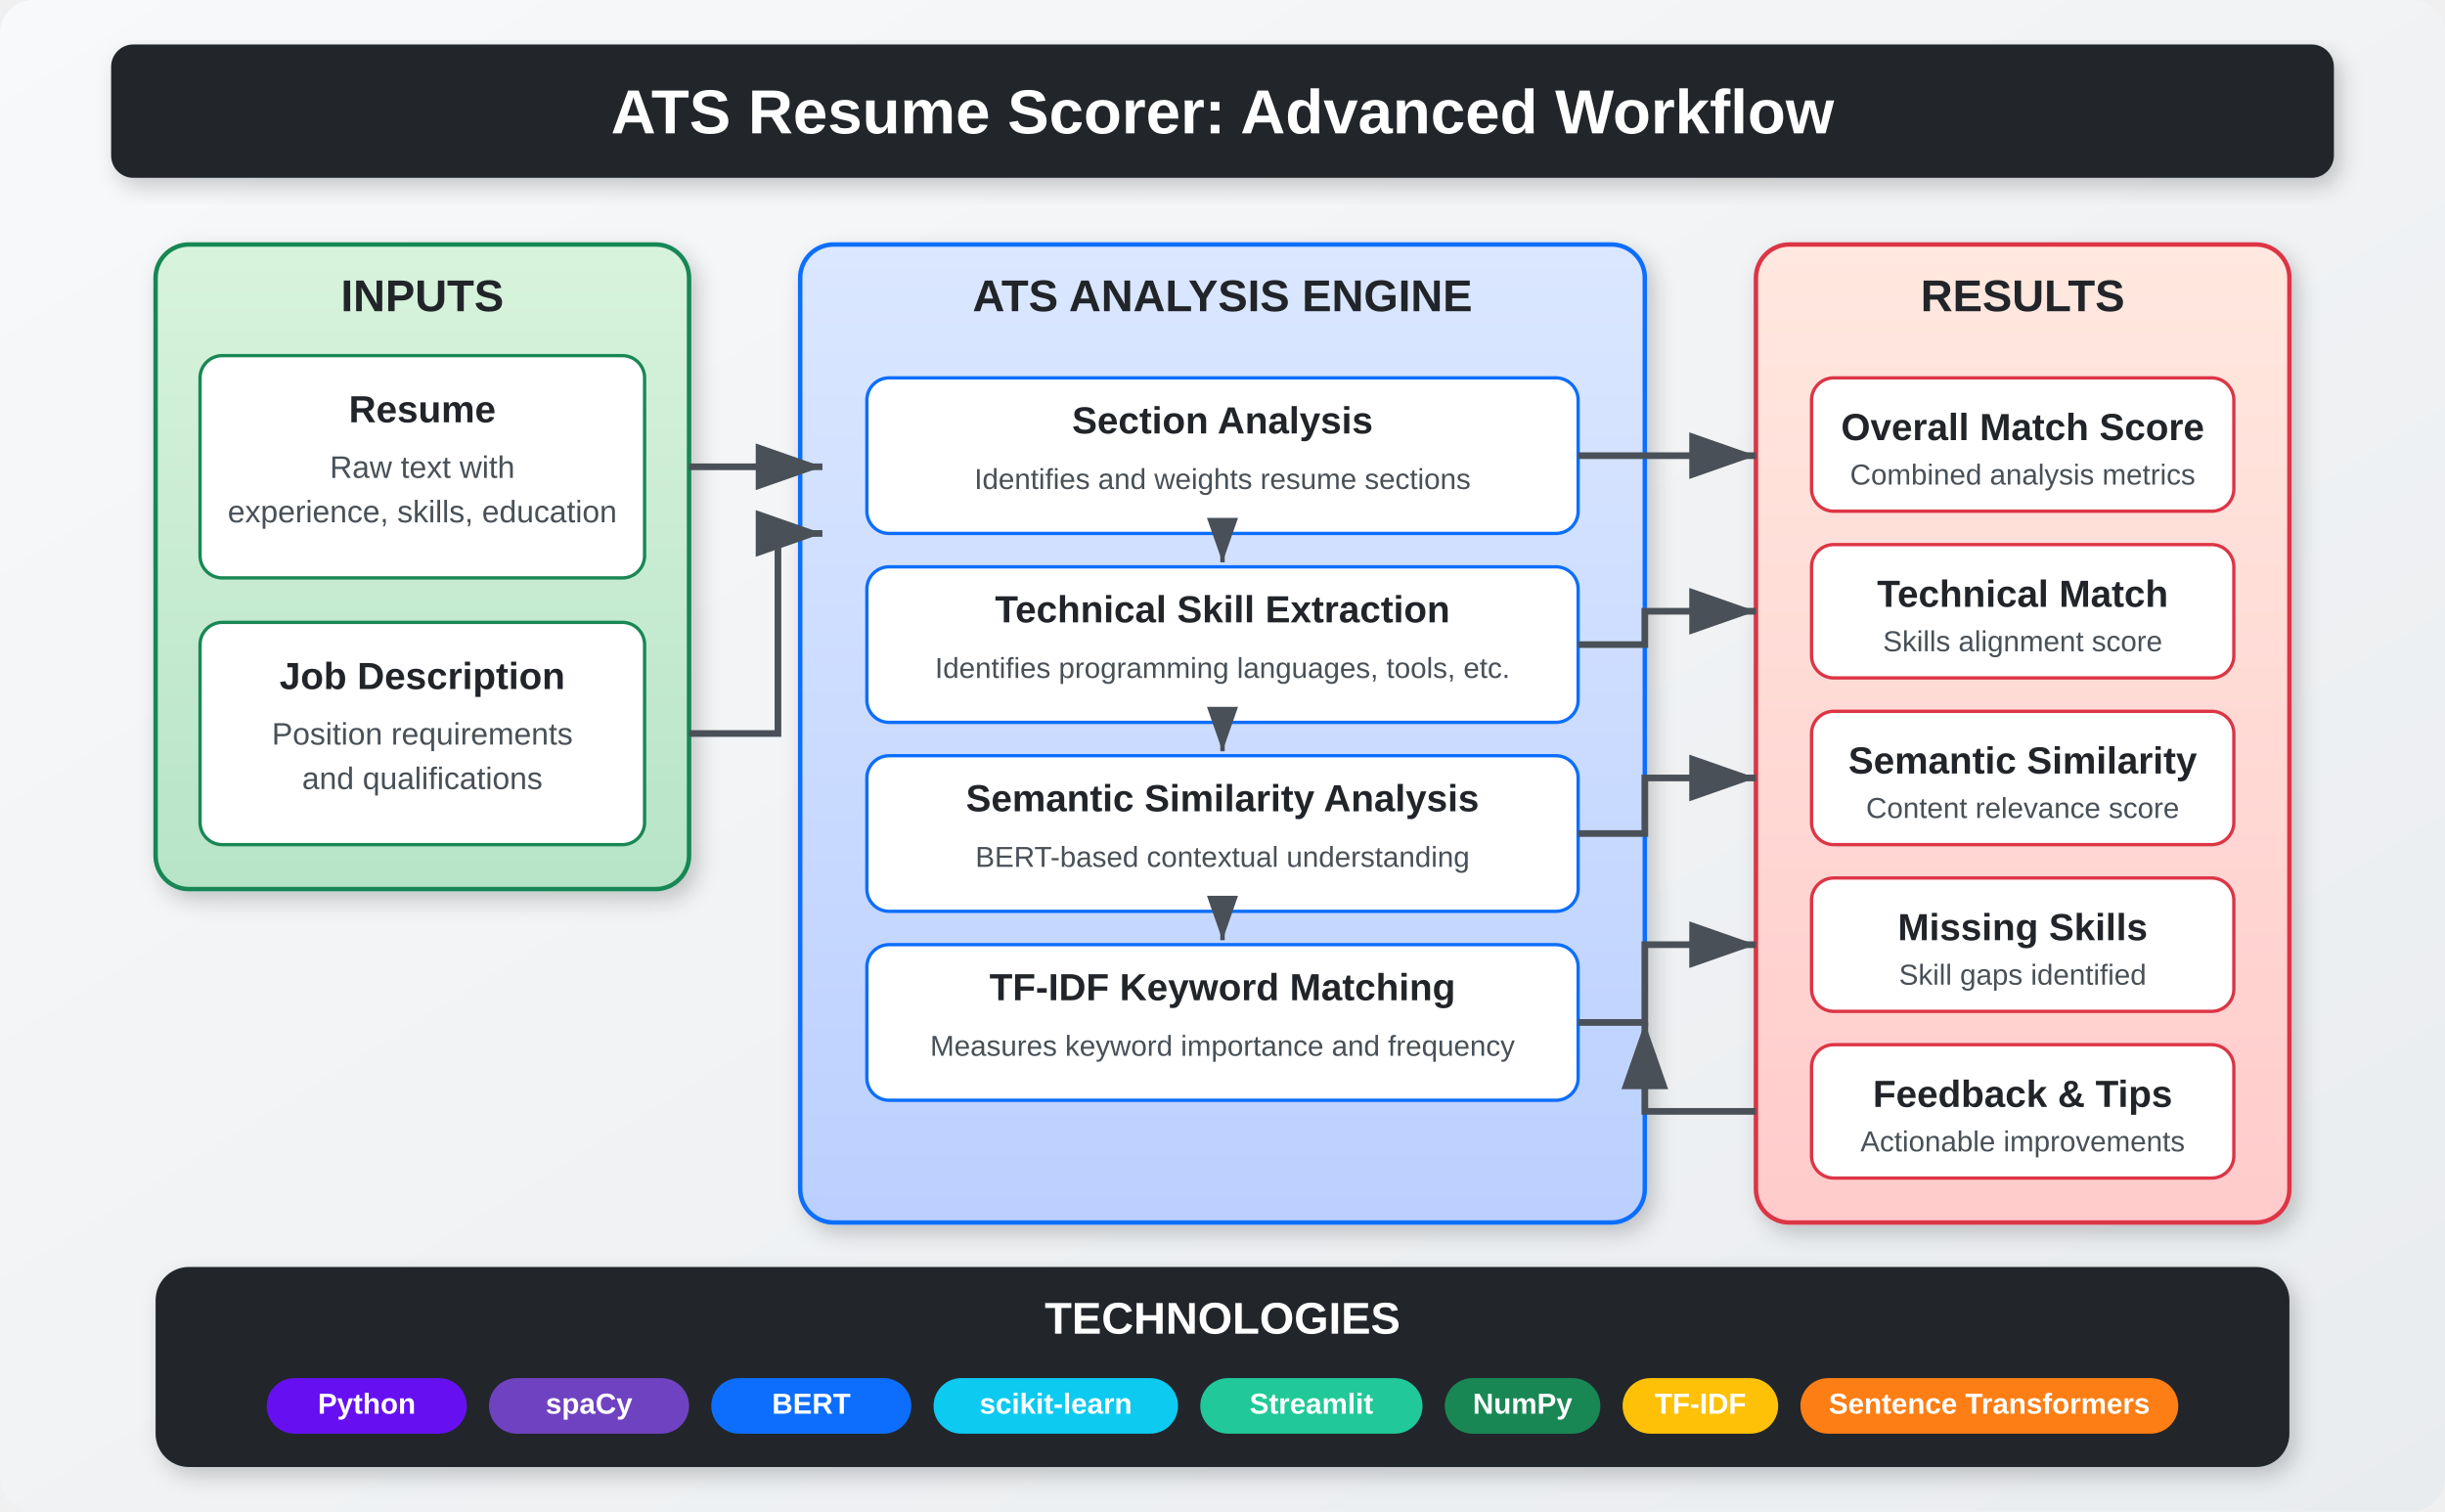
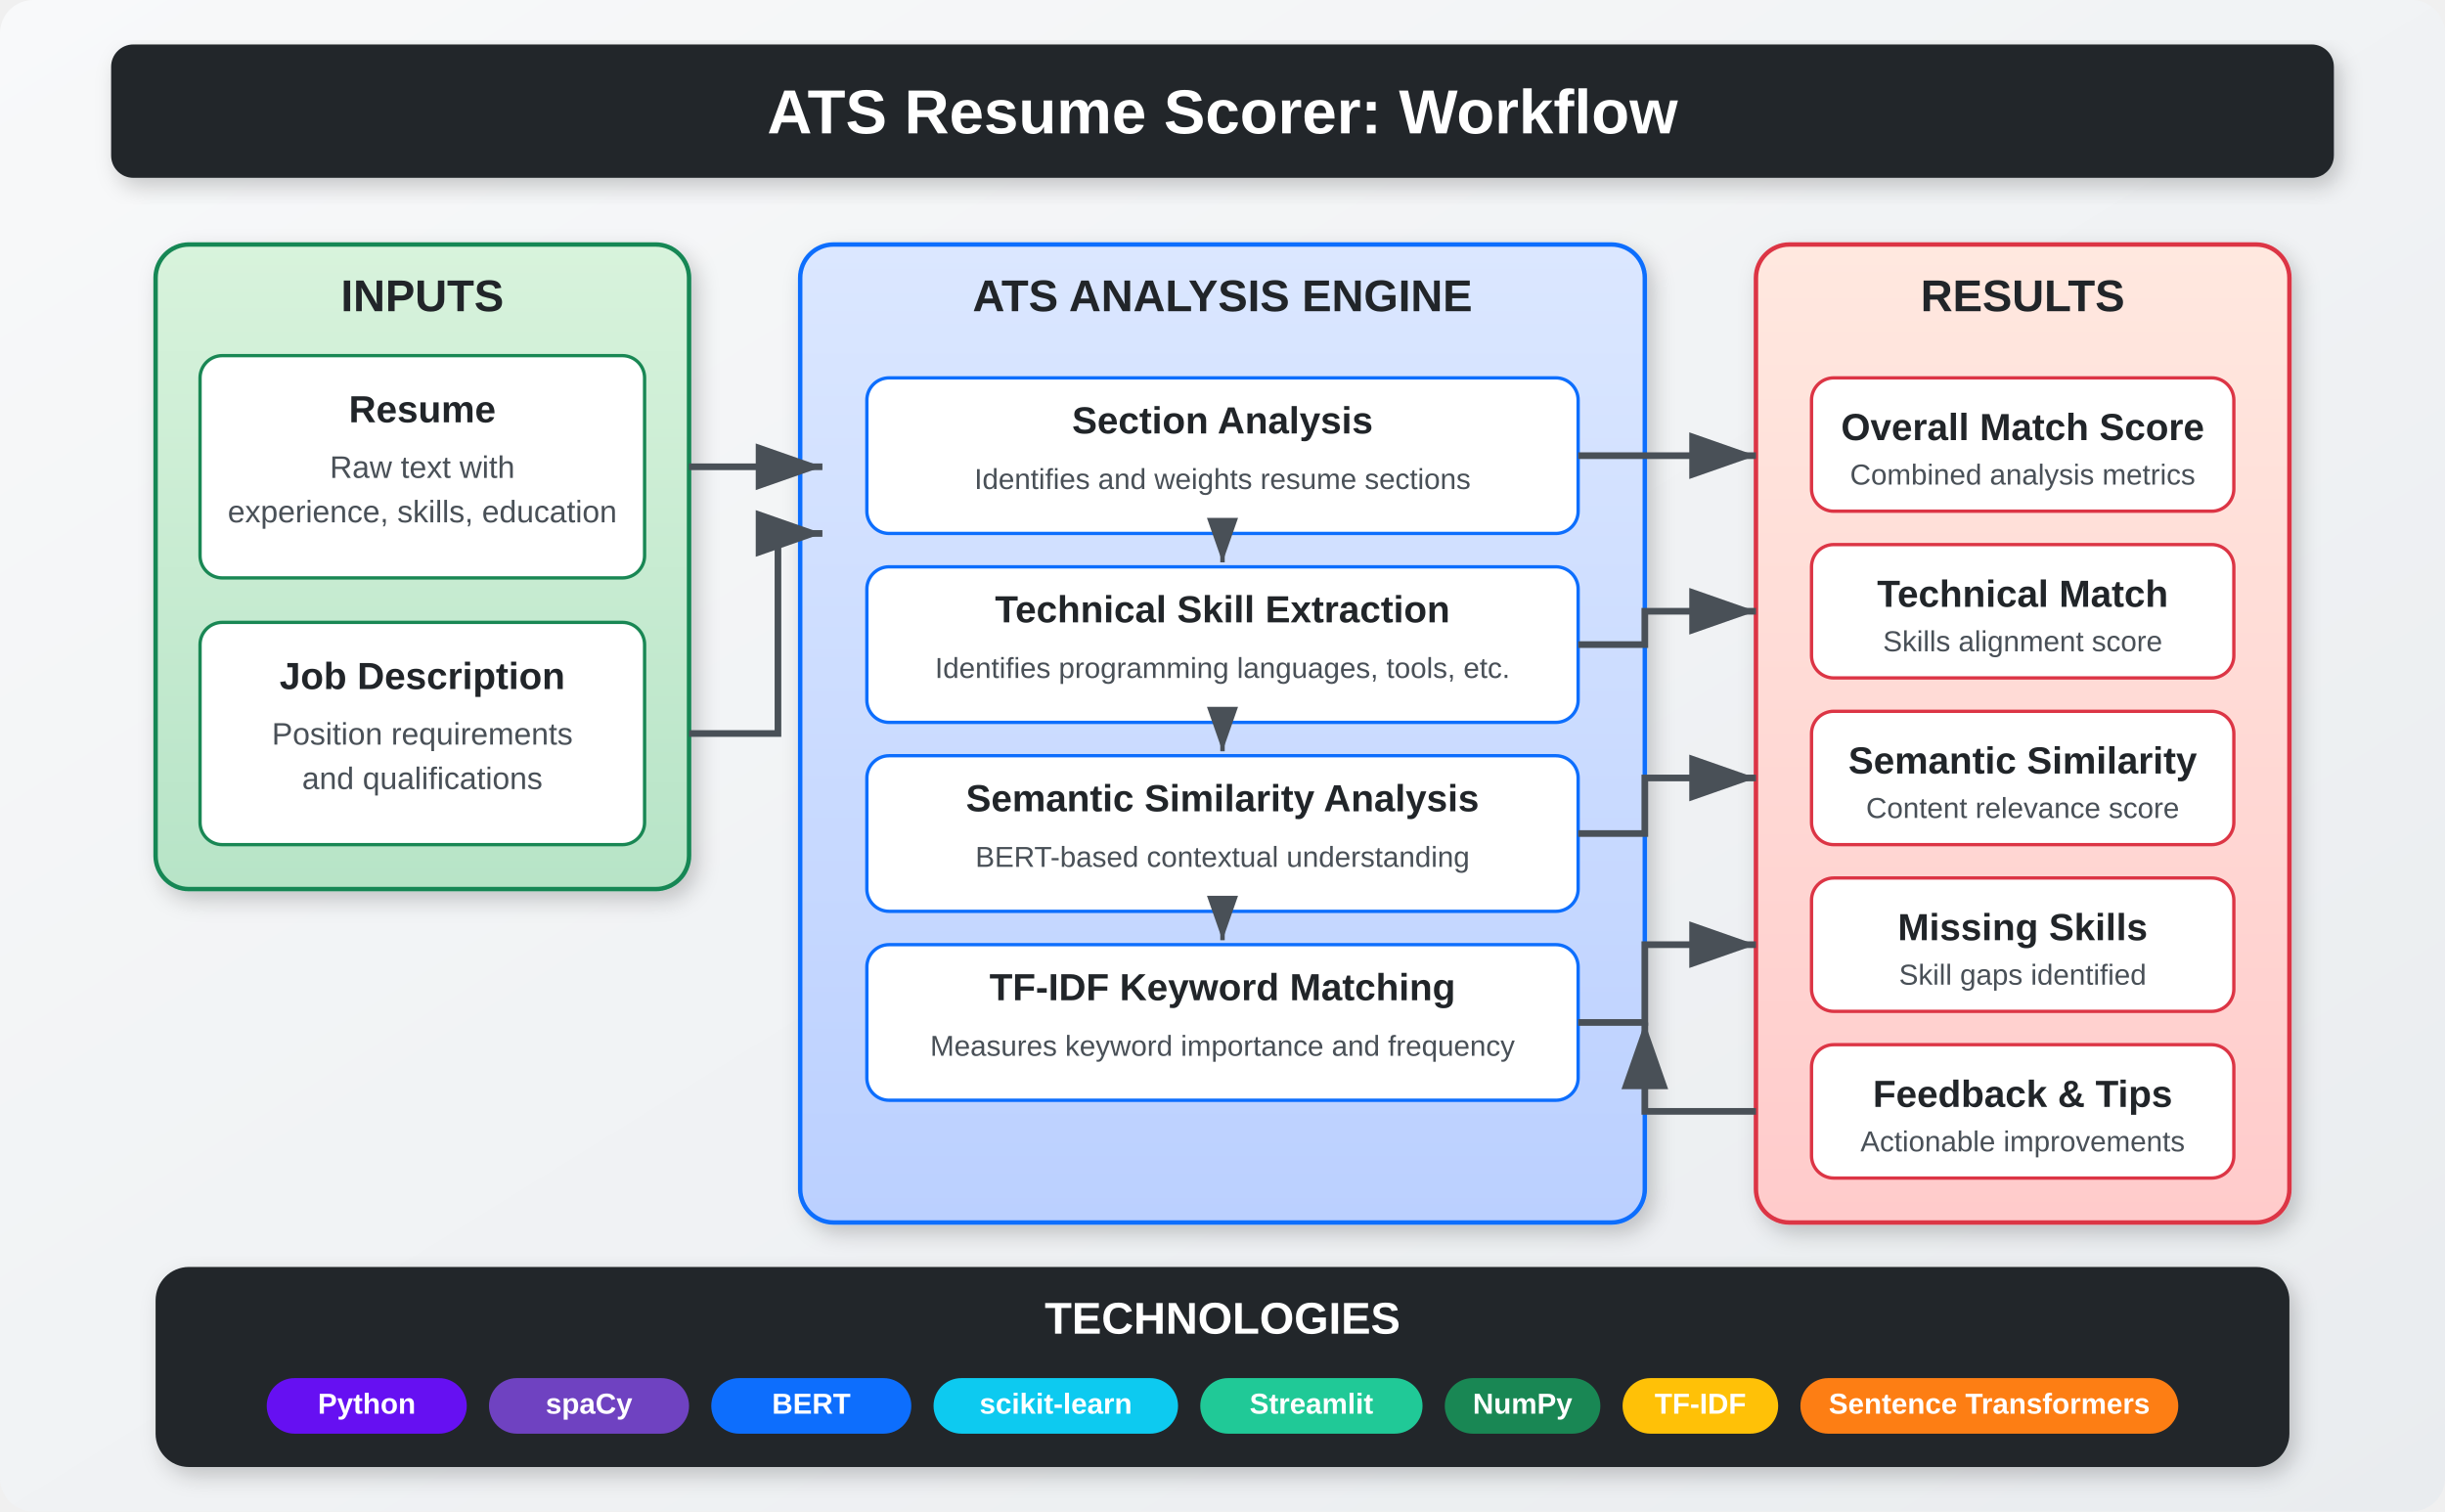
<svg xmlns="http://www.w3.org/2000/svg" viewBox="0 0 1100 680" width="1100" height="680">
  <defs>
    <linearGradient id="bg-gradient" x1="0%" y1="0%" x2="100%" y2="100%">
      <stop offset="0%" stop-color="#f8f9fa" />
      <stop offset="100%" stop-color="#e9ecef" />
    </linearGradient>
    <linearGradient id="input-gradient" x1="0%" y1="0%" x2="0%" y2="100%">
      <stop offset="0%" stop-color="#d8f3dc" />
      <stop offset="100%" stop-color="#b7e4c7" />
    </linearGradient>
    <linearGradient id="process-gradient" x1="0%" y1="0%" x2="0%" y2="100%">
      <stop offset="0%" stop-color="#dbe7ff" />
      <stop offset="100%" stop-color="#bbd0ff" />
    </linearGradient>
    <linearGradient id="output-gradient" x1="0%" y1="0%" x2="0%" y2="100%">
      <stop offset="0%" stop-color="#ffe8df" />
      <stop offset="100%" stop-color="#ffcbcb" />
    </linearGradient>
    <filter id="shadow" x="-10%" y="-10%" width="120%" height="130%">
      <feDropShadow dx="3" dy="4" stdDeviation="5" flood-opacity="0.2" />
    </filter>
    <marker id="arrowhead" markerWidth="10" markerHeight="7" refX="10" refY="3.5" orient="auto">
      <polygon points="0 0, 10 3.5, 0 7" fill="#495057" />
    </marker>
  </defs>
  <rect width="1100" height="680" fill="url(#bg-gradient)" rx="15" ry="15" />
  <rect x="50" y="20" width="1000" height="60" rx="10" ry="10" fill="#212529" filter="url(#shadow)" />
-   <text x="550" y="60" font-family="'Segoe UI', Arial, sans-serif" font-size="28" font-weight="bold" text-anchor="middle" fill="#ffffff">ATS Resume Scorer: Advanced Workflow</text>
+   <text x="550" y="60" font-family="'Segoe UI', Arial, sans-serif" font-size="28" font-weight="bold" text-anchor="middle" fill="#ffffff">ATS Resume Scorer: Workflow</text>
  <rect x="70" y="110" width="240" height="290" rx="15" ry="15" fill="url(#input-gradient)" stroke="#198754" stroke-width="2" filter="url(#shadow)" />
  <text x="190" y="140" font-family="'Segoe UI', Arial, sans-serif" font-size="20" font-weight="bold" text-anchor="middle" fill="#212529">INPUTS</text>
  <rect x="90" y="160" width="200" height="100" rx="10" ry="10" fill="#ffffff" stroke="#198754" stroke-width="1.5" />
  <text x="190" y="190" font-family="'Segoe UI', Arial, sans-serif" font-size="17" font-weight="bold" text-anchor="middle" fill="#212529">Resume</text>
  <text x="190" y="215" font-family="'Segoe UI', Arial, sans-serif" font-size="14" text-anchor="middle" fill="#495057">Raw text with</text>
  <text x="190" y="235" font-family="'Segoe UI', Arial, sans-serif" font-size="14" text-anchor="middle" fill="#495057">experience, skills, education</text>
  <rect x="90" y="280" width="200" height="100" rx="10" ry="10" fill="#ffffff" stroke="#198754" stroke-width="1.5" />
  <text x="190" y="310" font-family="'Segoe UI', Arial, sans-serif" font-size="17" font-weight="bold" text-anchor="middle" fill="#212529">Job Description</text>
  <text x="190" y="335" font-family="'Segoe UI', Arial, sans-serif" font-size="14" text-anchor="middle" fill="#495057">Position requirements</text>
  <text x="190" y="355" font-family="'Segoe UI', Arial, sans-serif" font-size="14" text-anchor="middle" fill="#495057">and qualifications</text>
  <rect x="360" y="110" width="380" height="440" rx="15" ry="15" fill="url(#process-gradient)" stroke="#0d6efd" stroke-width="2" filter="url(#shadow)" />
  <text x="550" y="140" font-family="'Segoe UI', Arial, sans-serif" font-size="20" font-weight="bold" text-anchor="middle" fill="#212529">ATS ANALYSIS ENGINE</text>
  <rect x="390" y="170" width="320" height="70" rx="10" ry="10" fill="#ffffff" stroke="#0d6efd" stroke-width="1.5" />
  <text x="550" y="195" font-family="'Segoe UI', Arial, sans-serif" font-size="17" font-weight="bold" text-anchor="middle" fill="#212529">Section Analysis</text>
  <text x="550" y="220" font-family="'Segoe UI', Arial, sans-serif" font-size="13" text-anchor="middle" fill="#495057">Identifies and weights resume sections</text>
  <rect x="390" y="255" width="320" height="70" rx="10" ry="10" fill="#ffffff" stroke="#0d6efd" stroke-width="1.5" />
  <text x="550" y="280" font-family="'Segoe UI', Arial, sans-serif" font-size="17" font-weight="bold" text-anchor="middle" fill="#212529">Technical Skill Extraction</text>
  <text x="550" y="305" font-family="'Segoe UI', Arial, sans-serif" font-size="13" text-anchor="middle" fill="#495057">Identifies programming languages, tools, etc.</text>
  <rect x="390" y="340" width="320" height="70" rx="10" ry="10" fill="#ffffff" stroke="#0d6efd" stroke-width="1.5" />
  <text x="550" y="365" font-family="'Segoe UI', Arial, sans-serif" font-size="17" font-weight="bold" text-anchor="middle" fill="#212529">Semantic Similarity Analysis</text>
  <text x="550" y="390" font-family="'Segoe UI', Arial, sans-serif" font-size="13" text-anchor="middle" fill="#495057">BERT-based contextual understanding</text>
  <rect x="390" y="425" width="320" height="70" rx="10" ry="10" fill="#ffffff" stroke="#0d6efd" stroke-width="1.5" />
  <text x="550" y="450" font-family="'Segoe UI', Arial, sans-serif" font-size="17" font-weight="bold" text-anchor="middle" fill="#212529">TF-IDF Keyword Matching</text>
  <text x="550" y="475" font-family="'Segoe UI', Arial, sans-serif" font-size="13" text-anchor="middle" fill="#495057">Measures keyword importance and frequency</text>
  <rect x="790" y="110" width="240" height="440" rx="15" ry="15" fill="url(#output-gradient)" stroke="#dc3545" stroke-width="2" filter="url(#shadow)" />
  <text x="910" y="140" font-family="'Segoe UI', Arial, sans-serif" font-size="20" font-weight="bold" text-anchor="middle" fill="#212529">RESULTS</text>
  <rect x="815" y="170" width="190" height="60" rx="10" ry="10" fill="#ffffff" stroke="#dc3545" stroke-width="1.5" />
  <text x="910" y="198" font-family="'Segoe UI', Arial, sans-serif" font-size="17" font-weight="bold" text-anchor="middle" fill="#212529">Overall Match Score</text>
  <text x="910" y="218" font-family="'Segoe UI', Arial, sans-serif" font-size="13" text-anchor="middle" fill="#495057">Combined analysis metrics</text>
  <rect x="815" y="245" width="190" height="60" rx="10" ry="10" fill="#ffffff" stroke="#dc3545" stroke-width="1.5" />
  <text x="910" y="273" font-family="'Segoe UI', Arial, sans-serif" font-size="17" font-weight="bold" text-anchor="middle" fill="#212529">Technical Match</text>
  <text x="910" y="293" font-family="'Segoe UI', Arial, sans-serif" font-size="13" text-anchor="middle" fill="#495057">Skills alignment score</text>
  <rect x="815" y="320" width="190" height="60" rx="10" ry="10" fill="#ffffff" stroke="#dc3545" stroke-width="1.5" />
  <text x="910" y="348" font-family="'Segoe UI', Arial, sans-serif" font-size="17" font-weight="bold" text-anchor="middle" fill="#212529">Semantic Similarity</text>
  <text x="910" y="368" font-family="'Segoe UI', Arial, sans-serif" font-size="13" text-anchor="middle" fill="#495057">Content relevance score</text>
  <rect x="815" y="395" width="190" height="60" rx="10" ry="10" fill="#ffffff" stroke="#dc3545" stroke-width="1.5" />
  <text x="910" y="423" font-family="'Segoe UI', Arial, sans-serif" font-size="17" font-weight="bold" text-anchor="middle" fill="#212529">Missing Skills</text>
  <text x="910" y="443" font-family="'Segoe UI', Arial, sans-serif" font-size="13" text-anchor="middle" fill="#495057">Skill gaps identified</text>
  <rect x="815" y="470" width="190" height="60" rx="10" ry="10" fill="#ffffff" stroke="#dc3545" stroke-width="1.5" />
  <text x="910" y="498" font-family="'Segoe UI', Arial, sans-serif" font-size="17" font-weight="bold" text-anchor="middle" fill="#212529">Feedback &amp; Tips</text>
  <text x="910" y="518" font-family="'Segoe UI', Arial, sans-serif" font-size="13" text-anchor="middle" fill="#495057">Actionable improvements</text>
  <path d="M 310 210 L 370 210" fill="none" stroke="#495057" stroke-width="3" marker-end="url(#arrowhead)" />
  <path d="M 310 330 L 350 330 L 350 240 L 370 240" fill="none" stroke="#495057" stroke-width="3" marker-end="url(#arrowhead)" />
  <path d="M 550 243 L 550 253" fill="none" stroke="#495057" stroke-width="2" marker-end="url(#arrowhead)" />
  <path d="M 550 328 L 550 338" fill="none" stroke="#495057" stroke-width="2" marker-end="url(#arrowhead)" />
  <path d="M 550 413 L 550 423" fill="none" stroke="#495057" stroke-width="2" marker-end="url(#arrowhead)" />
  <path d="M 710 205 L 790 205" fill="none" stroke="#495057" stroke-width="3" marker-end="url(#arrowhead)" />
  <path d="M 710 290 L 740 290 L 740 275 L 790 275" fill="none" stroke="#495057" stroke-width="3" marker-end="url(#arrowhead)" />
  <path d="M 710 375 L 740 375 L 740 350 L 790 350" fill="none" stroke="#495057" stroke-width="3" marker-end="url(#arrowhead)" />
  <path d="M 710 460 L 740 460 L 740 425 L 790 425" fill="none" stroke="#495057" stroke-width="3" marker-end="url(#arrowhead)" />
  <path d="M 790 500 L 740 500 L 740 460" fill="none" stroke="#495057" stroke-width="3" marker-end="url(#arrowhead)" />
  <rect x="70" y="570" width="960" height="90" rx="15" ry="15" fill="#212529" filter="url(#shadow)" />
  <text x="550" y="600" font-family="'Segoe UI', Arial, sans-serif" font-size="20" font-weight="bold" text-anchor="middle" fill="#ffffff">TECHNOLOGIES</text>
  <rect x="120" y="620" width="90" height="25" rx="12.5" ry="12.5" fill="#6610f2" />
  <text x="165" y="636" font-family="'Segoe UI', Arial, sans-serif" font-size="13" font-weight="bold" text-anchor="middle" fill="#ffffff">Python</text>
  <rect x="220" y="620" width="90" height="25" rx="12.5" ry="12.5" fill="#6f42c1" />
  <text x="265" y="636" font-family="'Segoe UI', Arial, sans-serif" font-size="13" font-weight="bold" text-anchor="middle" fill="#ffffff">spaCy</text>
  <rect x="320" y="620" width="90" height="25" rx="12.5" ry="12.5" fill="#0d6efd" />
  <text x="365" y="636" font-family="'Segoe UI', Arial, sans-serif" font-size="13" font-weight="bold" text-anchor="middle" fill="#ffffff">BERT</text>
  <rect x="420" y="620" width="110" height="25" rx="12.5" ry="12.5" fill="#0dcaf0" />
  <text x="475" y="636" font-family="'Segoe UI', Arial, sans-serif" font-size="13" font-weight="bold" text-anchor="middle" fill="#ffffff">scikit-learn</text>
  <rect x="540" y="620" width="100" height="25" rx="12.5" ry="12.5" fill="#20c997" />
  <text x="590" y="636" font-family="'Segoe UI', Arial, sans-serif" font-size="13" font-weight="bold" text-anchor="middle" fill="#ffffff">Streamlit</text>
  <rect x="650" y="620" width="70" height="25" rx="12.5" ry="12.5" fill="#198754" />
  <text x="685" y="636" font-family="'Segoe UI', Arial, sans-serif" font-size="13" font-weight="bold" text-anchor="middle" fill="#ffffff">NumPy</text>
  <rect x="730" y="620" width="70" height="25" rx="12.5" ry="12.5" fill="#ffc107" />
  <text x="765" y="636" font-family="'Segoe UI', Arial, sans-serif" font-size="13" font-weight="bold" text-anchor="middle" fill="#ffffff">TF-IDF</text>
  <rect x="810" y="620" width="170" height="25" rx="12.5" ry="12.5" fill="#fd7e14" />
  <text x="895" y="636" font-family="'Segoe UI', Arial, sans-serif" font-size="13" font-weight="bold" text-anchor="middle" fill="#ffffff">Sentence Transformers</text>
</svg>
